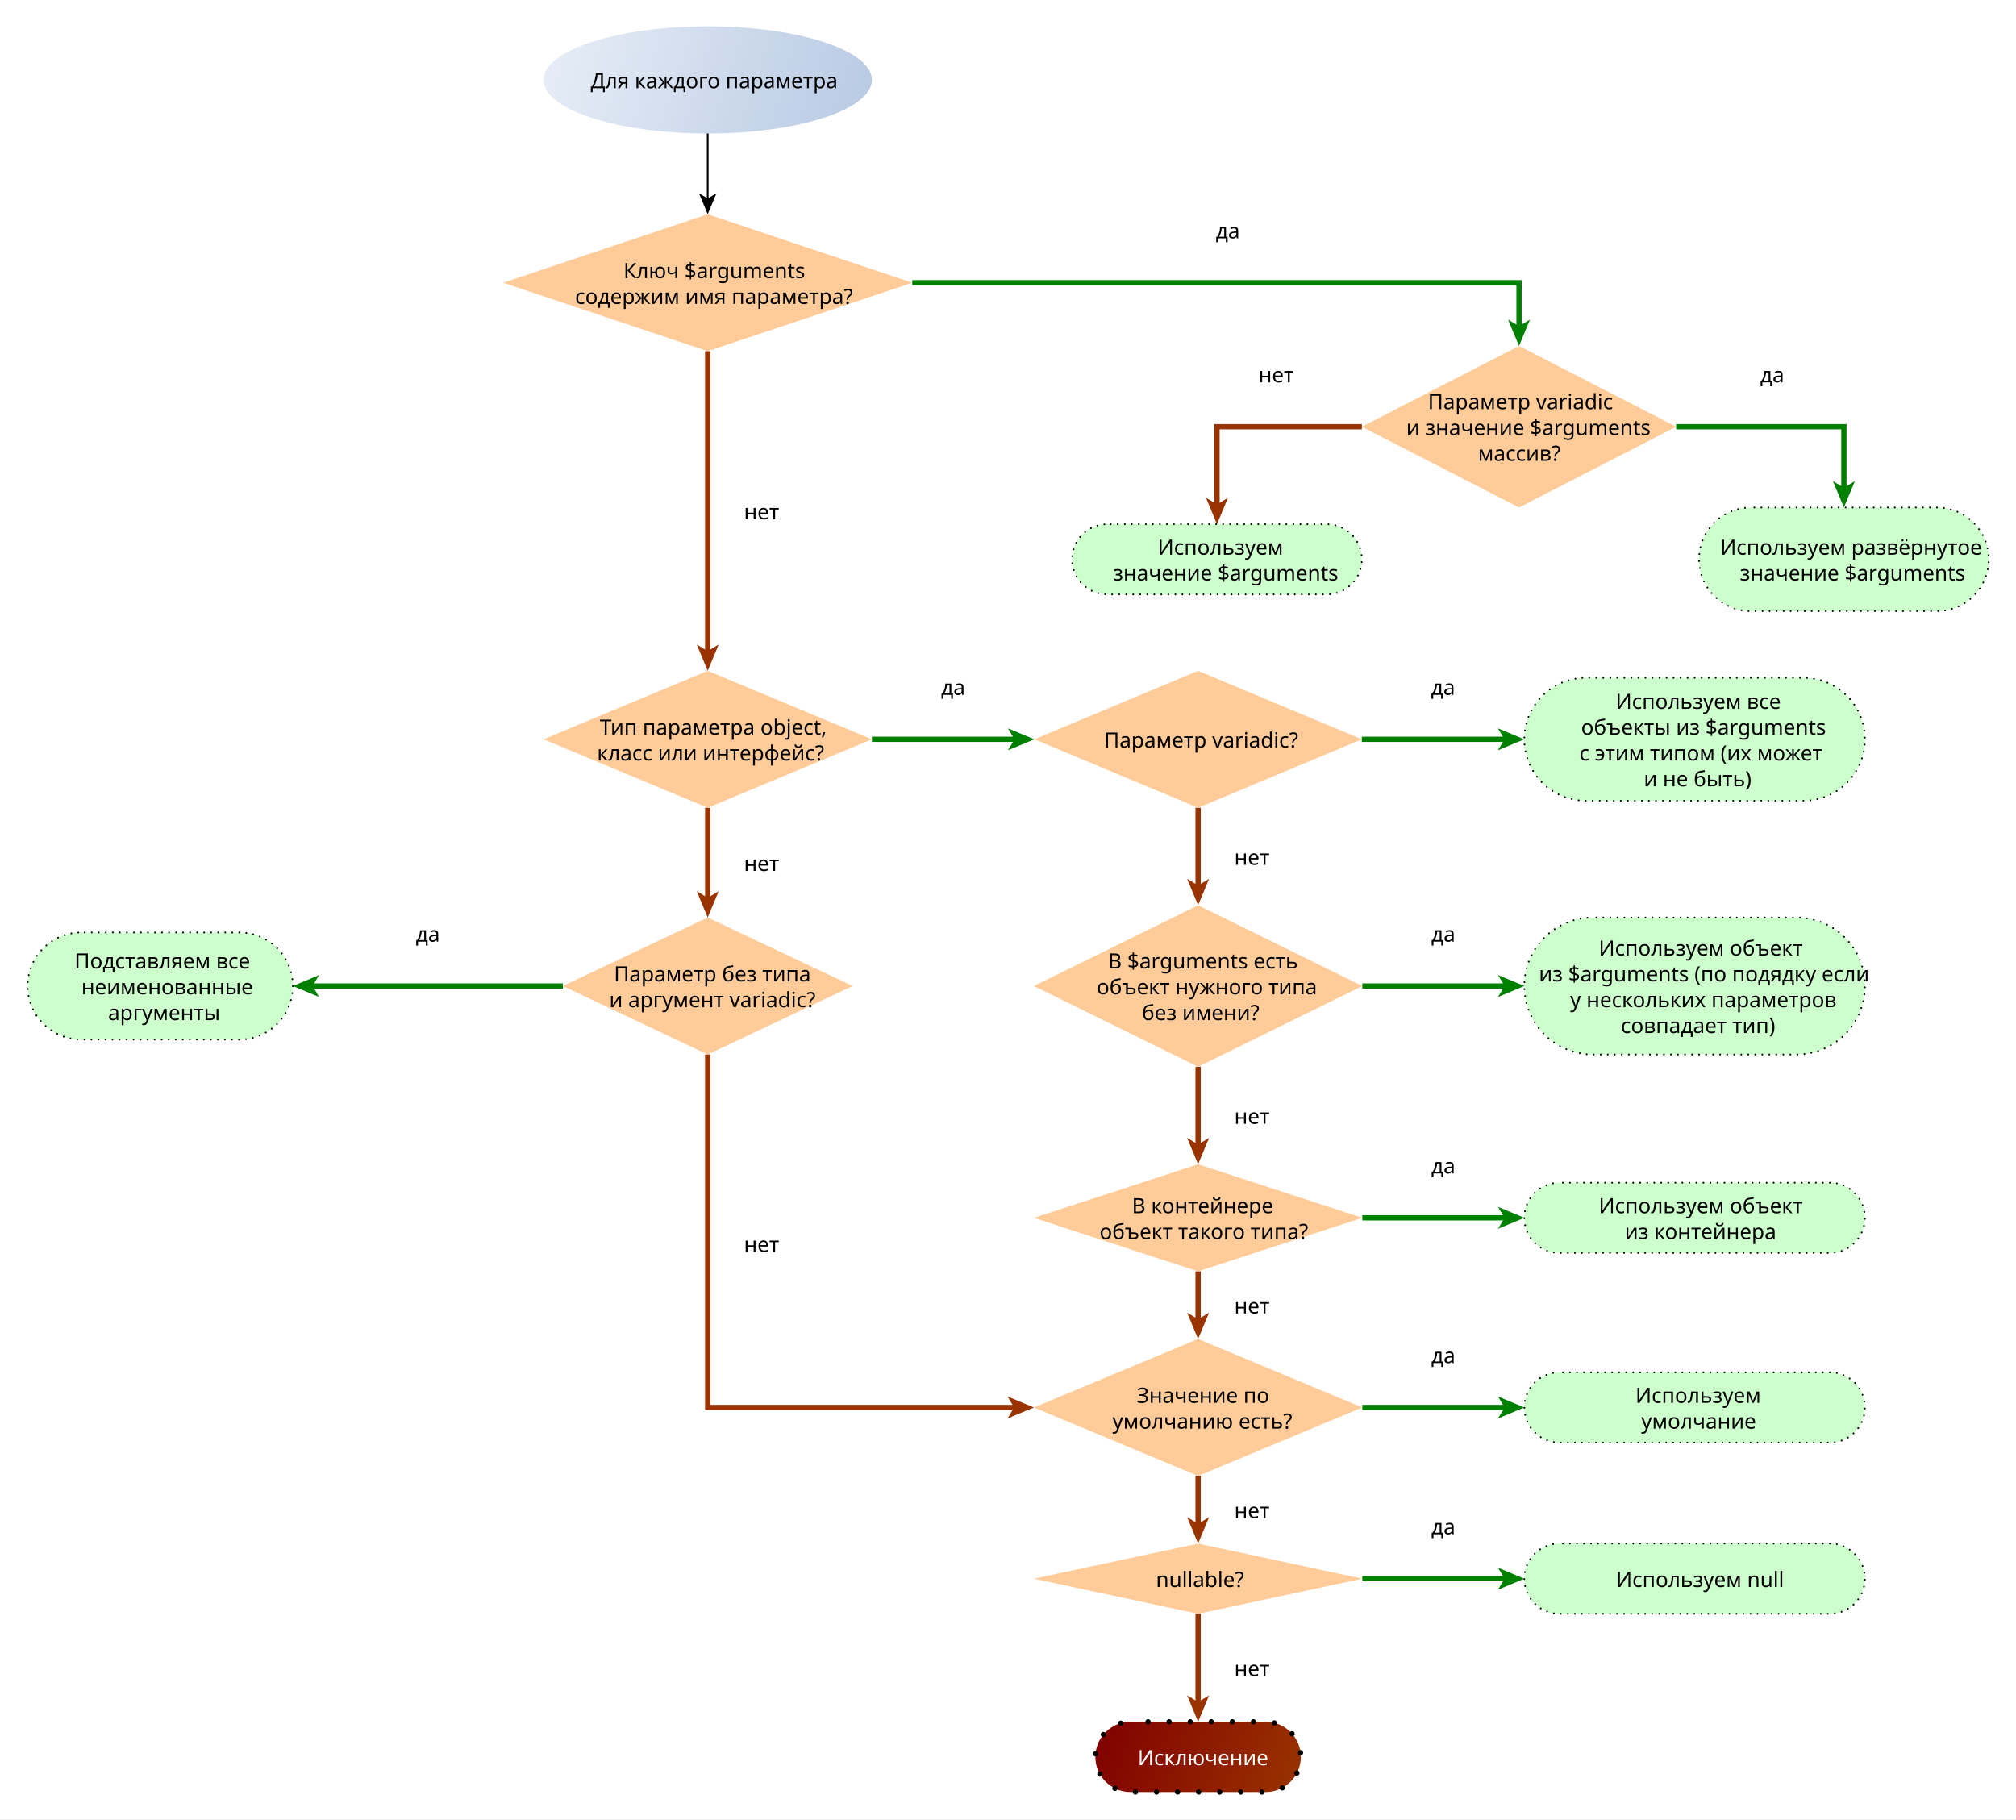
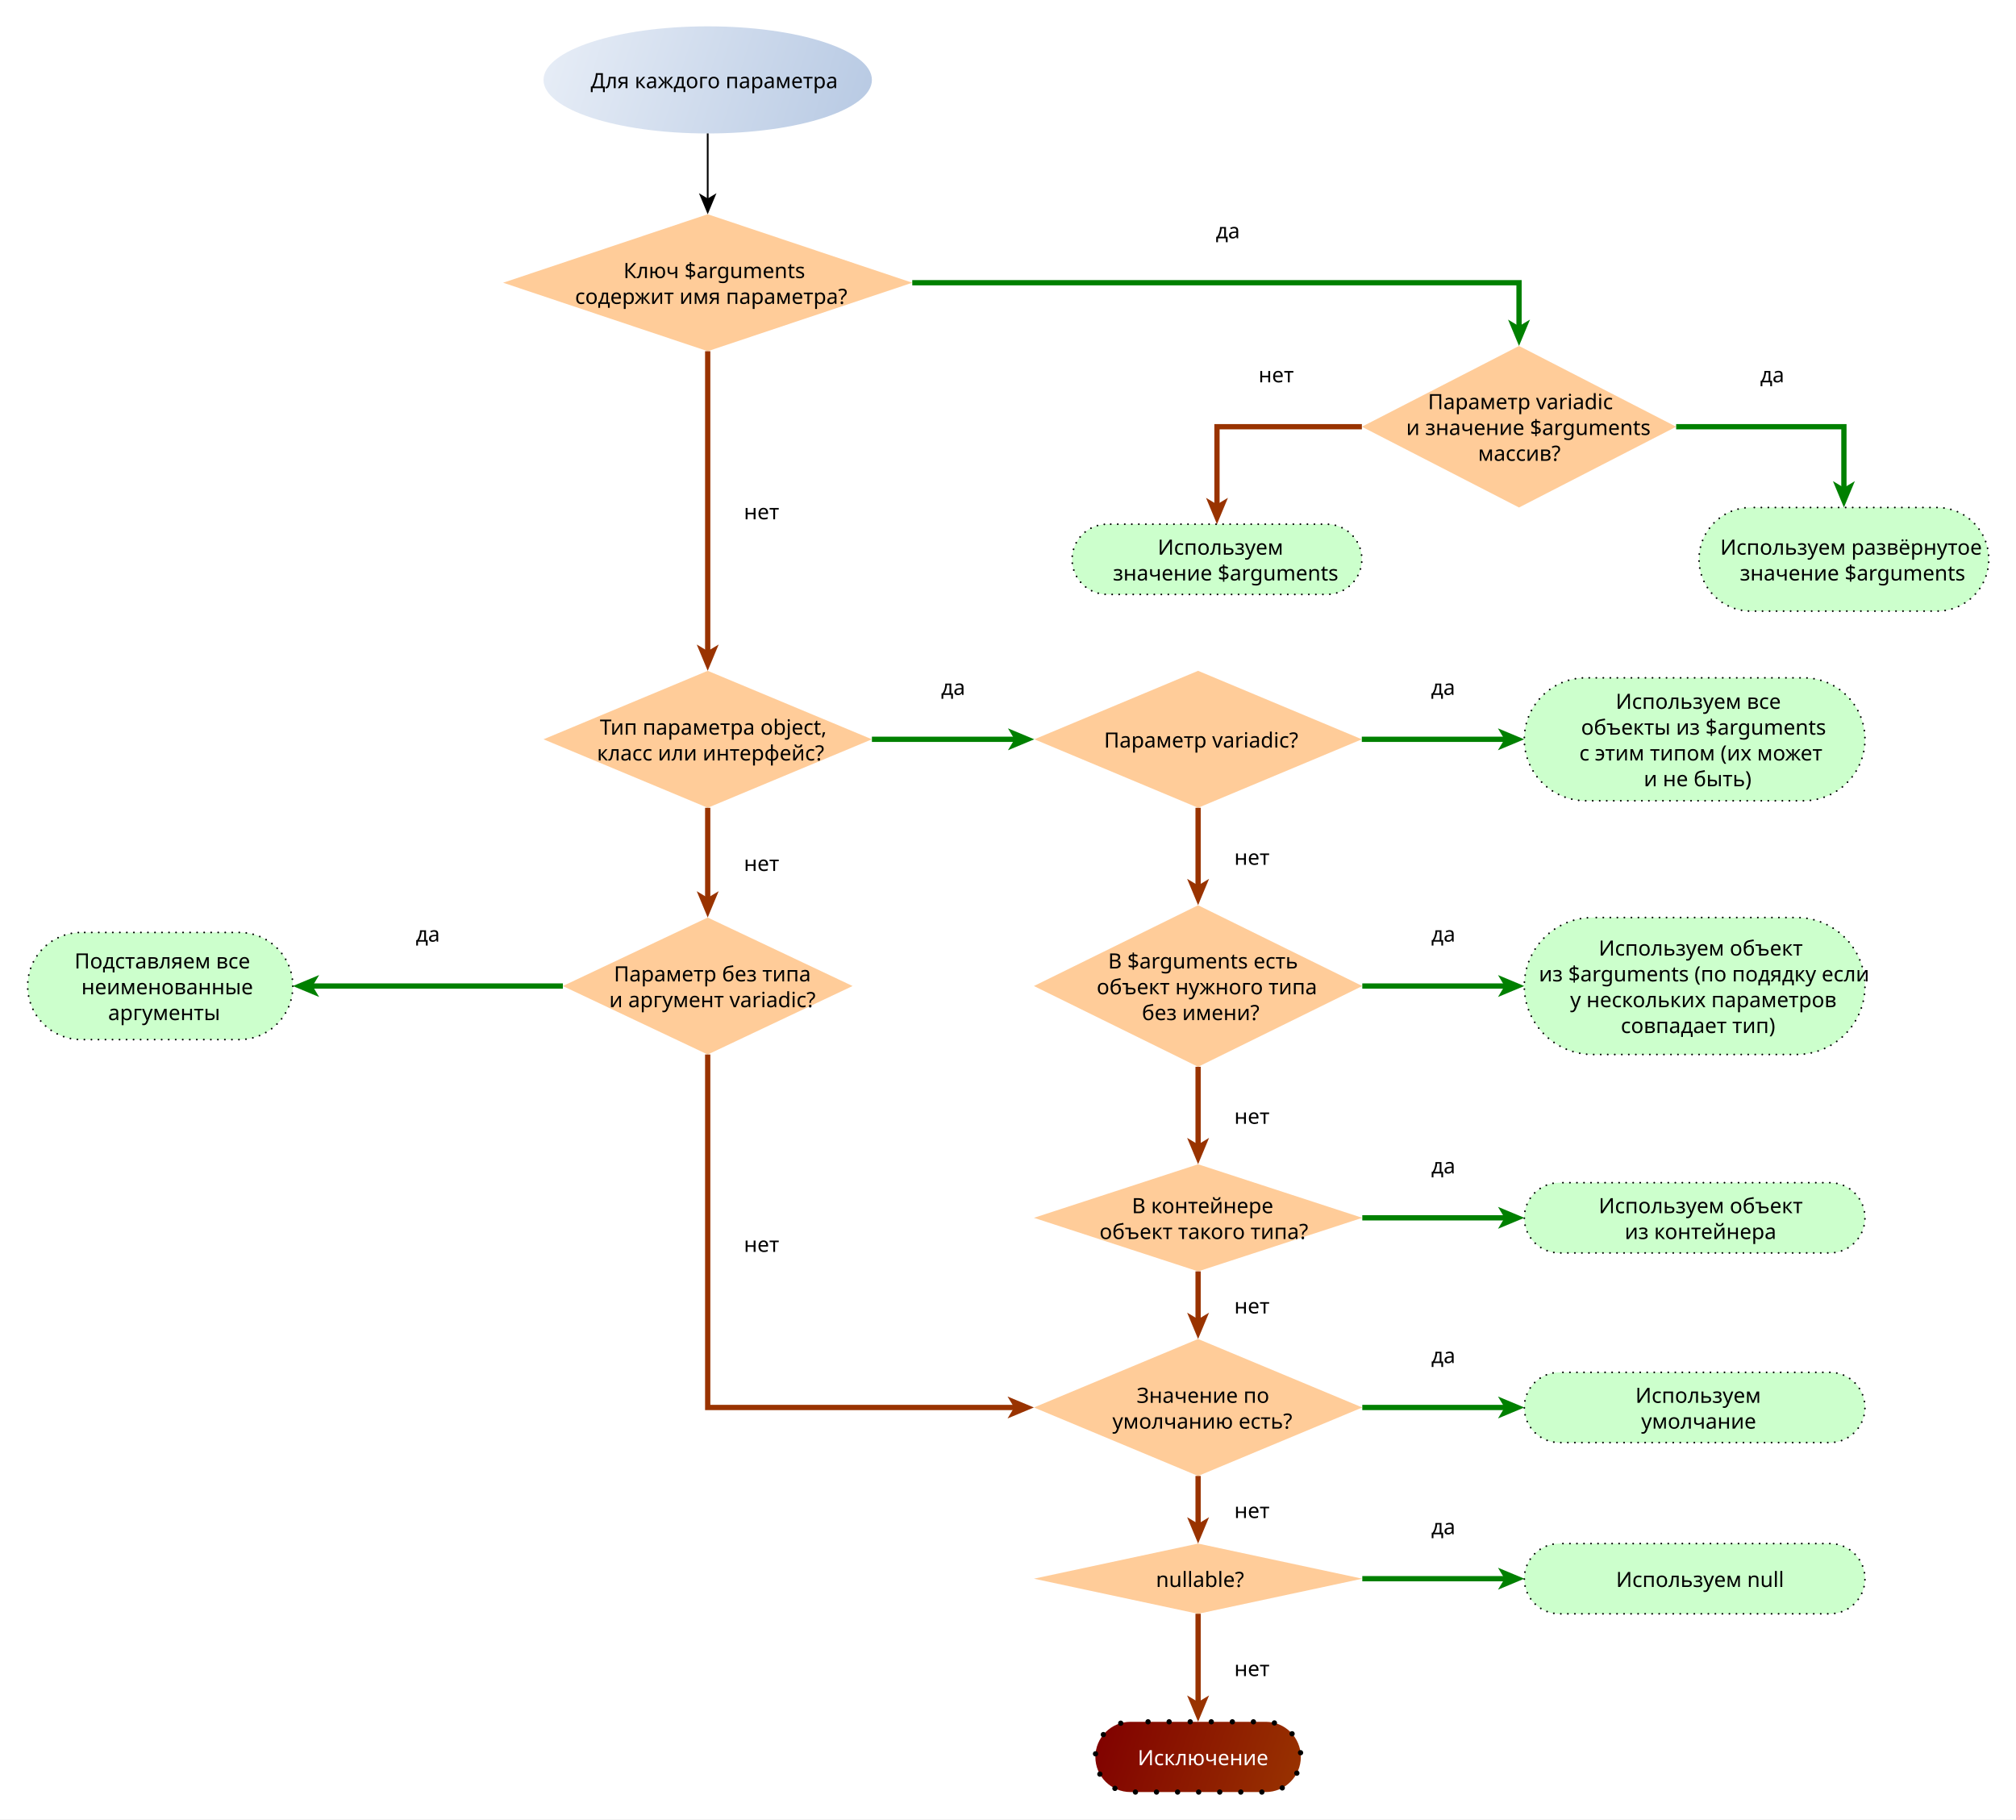
<svg xmlns="http://www.w3.org/2000/svg" fill-opacity="1" color-rendering="auto" color-interpolation="auto" text-rendering="auto" stroke="black" stroke-linecap="square" width="1148" stroke-miterlimit="10" shape-rendering="auto" stroke-opacity="1" fill="black" stroke-dasharray="none" font-weight="normal" stroke-width="1" height="1036" font-family="'Dialog'" font-style="normal" stroke-linejoin="miter" font-size="12px" stroke-dashoffset="0" image-rendering="auto">
  <defs id="genericDefs" />
  <g>
    <defs id="defs1">
      <linearGradient x1="601.5" gradientUnits="userSpaceOnUse" x2="788.5" y1="-4" y2="57" id="linearGradient1" spreadMethod="reflect">
        <stop stop-opacity="1" stop-color="rgb(232,238,247)" offset="0%" />
        <stop stop-opacity="1" stop-color="rgb(183,201,227)" offset="100%" />
      </linearGradient>
      <linearGradient x1="578.5" gradientUnits="userSpaceOnUse" x2="811.5" y1="103" y2="181" id="linearGradient2" spreadMethod="reflect">
        <stop stop-opacity="1" stop-color="rgb(255,204,153)" offset="0%" />
        <stop stop-opacity="1" stop-color="rgb(255,204,153)" offset="100%" />
      </linearGradient>
      <linearGradient x1="601.5" gradientUnits="userSpaceOnUse" x2="788.5" y1="363" y2="441" id="linearGradient3" spreadMethod="reflect">
        <stop stop-opacity="1" stop-color="rgb(255,204,153)" offset="0%" />
        <stop stop-opacity="1" stop-color="rgb(255,204,153)" offset="100%" />
      </linearGradient>
      <linearGradient x1="1067.5" gradientUnits="userSpaceOnUse" x2="1246.5" y1="178" y2="270" id="linearGradient4" spreadMethod="reflect">
        <stop stop-opacity="1" stop-color="rgb(255,204,153)" offset="0%" />
        <stop stop-opacity="1" stop-color="rgb(255,204,153)" offset="100%" />
      </linearGradient>
      <linearGradient x1="1259.5" gradientUnits="userSpaceOnUse" x2="1424.5" y1="270" y2="329" id="linearGradient5" spreadMethod="reflect">
        <stop stop-opacity="1" stop-color="rgb(204,255,204)" offset="0%" />
        <stop stop-opacity="1" stop-color="rgb(204,255,204)" offset="100%" />
      </linearGradient>
      <linearGradient x1="902.5" gradientUnits="userSpaceOnUse" x2="1067.5" y1="279.5" y2="319.5" id="linearGradient6" spreadMethod="reflect">
        <stop stop-opacity="1" stop-color="rgb(204,255,204)" offset="0%" />
        <stop stop-opacity="1" stop-color="rgb(204,255,204)" offset="100%" />
      </linearGradient>
      <linearGradient x1="880.75" gradientUnits="userSpaceOnUse" x2="1067.75" y1="496.5" y2="588.5" id="linearGradient7" spreadMethod="reflect">
        <stop stop-opacity="1" stop-color="rgb(255,204,153)" offset="0%" />
        <stop stop-opacity="1" stop-color="rgb(255,204,153)" offset="100%" />
      </linearGradient>
      <linearGradient x1="1160" gradientUnits="userSpaceOnUse" x2="1354" y1="503.5" y2="581.5" id="linearGradient8" spreadMethod="reflect">
        <stop stop-opacity="1" stop-color="rgb(204,255,204)" offset="0%" />
        <stop stop-opacity="1" stop-color="rgb(204,255,204)" offset="100%" />
      </linearGradient>
      <linearGradient x1="881" gradientUnits="userSpaceOnUse" x2="1067.5" y1="363" y2="441" id="linearGradient9" spreadMethod="reflect">
        <stop stop-opacity="1" stop-color="rgb(255,204,153)" offset="0%" />
        <stop stop-opacity="1" stop-color="rgb(255,204,153)" offset="100%" />
      </linearGradient>
      <linearGradient x1="1160" gradientUnits="userSpaceOnUse" x2="1354" y1="367" y2="437" id="linearGradient10" spreadMethod="reflect">
        <stop stop-opacity="1" stop-color="rgb(204,255,204)" offset="0%" />
        <stop stop-opacity="1" stop-color="rgb(204,255,204)" offset="100%" />
      </linearGradient>
      <linearGradient x1="880.75" gradientUnits="userSpaceOnUse" x2="1067.75" y1="644" y2="705" id="linearGradient11" spreadMethod="reflect">
        <stop stop-opacity="1" stop-color="rgb(255,204,153)" offset="0%" />
        <stop stop-opacity="1" stop-color="rgb(255,204,153)" offset="100%" />
      </linearGradient>
      <linearGradient x1="880.75" gradientUnits="userSpaceOnUse" x2="1067.75" y1="743.5" y2="821.5" id="linearGradient12" spreadMethod="reflect">
        <stop stop-opacity="1" stop-color="rgb(255,204,153)" offset="0%" />
        <stop stop-opacity="1" stop-color="rgb(255,204,153)" offset="100%" />
      </linearGradient>
      <linearGradient x1="880.75" gradientUnits="userSpaceOnUse" x2="1067.75" y1="860" y2="900" id="linearGradient13" spreadMethod="reflect">
        <stop stop-opacity="1" stop-color="rgb(255,204,153)" offset="0%" />
        <stop stop-opacity="1" stop-color="rgb(255,204,153)" offset="100%" />
      </linearGradient>
      <linearGradient x1="1160" gradientUnits="userSpaceOnUse" x2="1354" y1="654.5" y2="694.5" id="linearGradient14" spreadMethod="reflect">
        <stop stop-opacity="1" stop-color="rgb(204,255,204)" offset="0%" />
        <stop stop-opacity="1" stop-color="rgb(204,255,204)" offset="100%" />
      </linearGradient>
      <linearGradient x1="1160" gradientUnits="userSpaceOnUse" x2="1354" y1="762.5" y2="802.5" id="linearGradient15" spreadMethod="reflect">
        <stop stop-opacity="1" stop-color="rgb(204,255,204)" offset="0%" />
        <stop stop-opacity="1" stop-color="rgb(204,255,204)" offset="100%" />
      </linearGradient>
      <linearGradient x1="915.75" gradientUnits="userSpaceOnUse" x2="1032.75" y1="961.5" y2="1001.5" id="linearGradient16" spreadMethod="reflect">
        <stop stop-opacity="1" stop-color="maroon" offset="0%" />
        <stop stop-opacity="1" stop-color="rgb(153,51,0)" offset="100%" />
      </linearGradient>
      <linearGradient x1="1160" gradientUnits="userSpaceOnUse" x2="1354" y1="860" y2="900" id="linearGradient17" spreadMethod="reflect">
        <stop stop-opacity="1" stop-color="rgb(204,255,204)" offset="0%" />
        <stop stop-opacity="1" stop-color="rgb(204,255,204)" offset="100%" />
      </linearGradient>
      <linearGradient x1="612.5" gradientUnits="userSpaceOnUse" x2="777.5" y1="503.5" y2="581.5" id="linearGradient18" spreadMethod="reflect">
        <stop stop-opacity="1" stop-color="rgb(255,204,153)" offset="0%" />
        <stop stop-opacity="1" stop-color="rgb(255,204,153)" offset="100%" />
      </linearGradient>
      <linearGradient x1="307.75" gradientUnits="userSpaceOnUse" x2="458.75" y1="512" y2="573" id="linearGradient19" spreadMethod="reflect">
        <stop stop-opacity="1" stop-color="rgb(204,255,204)" offset="0%" />
        <stop stop-opacity="1" stop-color="rgb(204,255,204)" offset="100%" />
      </linearGradient>
      <clipPath clipPathUnits="userSpaceOnUse" id="clipPath1">
        <path d="M0 0 L1148 0 L1148 1036 L0 1036 L0 0 Z" />
      </clipPath>
      <clipPath clipPathUnits="userSpaceOnUse" id="clipPath2">
        <path d="M292 -19 L1440 -19 L1440 1017 L292 1017 L292 -19 Z" />
      </clipPath>
    </defs>
    <g fill="white" text-rendering="geometricPrecision" shape-rendering="geometricPrecision" transform="translate(-292,19)" stroke="white">
      <rect x="292" width="1148" height="1036" y="-19" clip-path="url(#clipPath2)" stroke="none" />
    </g>
    <g fill="url(#linearGradient1)" text-rendering="geometricPrecision" shape-rendering="geometricPrecision" transform="matrix(1,0,0,1,-292,19)" stroke="url(#linearGradient1)">
      <ellipse rx="93.5" ry="30.5" clip-path="url(#clipPath2)" cx="695" cy="26.5" stroke="none" />
    </g>
    <g text-rendering="geometricPrecision" stroke-miterlimit="1.45" shape-rendering="geometricPrecision" font-family="sans-serif" transform="matrix(1,0,0,1,-292,19)" stroke-linecap="butt">
      <text x="628.37" xml:space="preserve" y="31.214" clip-path="url(#clipPath2)" stroke="none">Для каждого параметра</text>
    </g>
    <g fill="url(#linearGradient2)" text-rendering="geometricPrecision" shape-rendering="geometricPrecision" transform="matrix(1,0,0,1,-292,19)" stroke="url(#linearGradient2)">
      <path d="M695 103 L811.5 142 L695 181 L578.5 142 Z" stroke="none" clip-path="url(#clipPath2)" />
    </g>
    <g text-rendering="geometricPrecision" stroke-miterlimit="1.45" shape-rendering="geometricPrecision" font-family="sans-serif" transform="matrix(1,0,0,1,-292,19)" stroke-linecap="butt">
      <text x="647.026" xml:space="preserve" y="139.363" clip-path="url(#clipPath2)" stroke="none">Ключ $arguments</text>
-       <text x="619.458" xml:space="preserve" y="154.065" clip-path="url(#clipPath2)" stroke="none">содержим имя параметра?</text>
+       <text x="619.458" xml:space="preserve" y="154.065" clip-path="url(#clipPath2)" stroke="none">содержит имя параметра?</text>
    </g>
    <g fill="url(#linearGradient3)" text-rendering="geometricPrecision" shape-rendering="geometricPrecision" transform="matrix(1,0,0,1,-292,19)" stroke="url(#linearGradient3)">
      <path d="M695 363 L788.5 402 L695 441 L601.5 402 Z" stroke="none" clip-path="url(#clipPath2)" />
    </g>
    <g text-rendering="geometricPrecision" stroke-miterlimit="1.45" shape-rendering="geometricPrecision" font-family="sans-serif" transform="matrix(1,0,0,1,-292,19)" stroke-linecap="butt">
      <text x="633.579" xml:space="preserve" y="399.363" clip-path="url(#clipPath2)" stroke="none">Тип параметра object,</text>
      <text x="631.95" xml:space="preserve" y="414.065" clip-path="url(#clipPath2)" stroke="none">класс или интерфейс?</text>
    </g>
    <g fill="url(#linearGradient4)" text-rendering="geometricPrecision" shape-rendering="geometricPrecision" transform="matrix(1,0,0,1,-292,19)" stroke="url(#linearGradient4)">
      <path d="M1157 178 L1246.5 224 L1157 270 L1067.5 224 Z" stroke="none" clip-path="url(#clipPath2)" />
    </g>
    <g text-rendering="geometricPrecision" stroke-miterlimit="1.45" shape-rendering="geometricPrecision" font-family="sans-serif" transform="matrix(1,0,0,1,-292,19)" stroke-linecap="butt">
      <text x="1105.121" xml:space="preserve" y="214.013" clip-path="url(#clipPath2)" stroke="none">Параметр variadic </text>
      <text x="1092.764" xml:space="preserve" y="228.714" clip-path="url(#clipPath2)" stroke="none">и значение $arguments</text>
      <text x="1133.662" xml:space="preserve" y="243.415" clip-path="url(#clipPath2)" stroke="none">массив?</text>
    </g>
    <g fill="url(#linearGradient5)" text-rendering="geometricPrecision" shape-rendering="geometricPrecision" transform="matrix(1,0,0,1,-292,19)" stroke="url(#linearGradient5)">
      <rect x="1259.5" y="270" clip-path="url(#clipPath2)" width="165" rx="29.5" ry="29.5" height="59" stroke="none" />
    </g>
    <g stroke-linecap="round" transform="matrix(1,0,0,1,-292,19)" stroke-dashoffset="2" text-rendering="geometricPrecision" shape-rendering="geometricPrecision" stroke-dasharray="0,4" stroke-miterlimit="1.45">
      <rect x="1259.5" y="270" clip-path="url(#clipPath2)" fill="none" width="165" rx="29.5" ry="29.5" height="59" />
    </g>
    <g text-rendering="geometricPrecision" stroke-miterlimit="1.45" shape-rendering="geometricPrecision" font-family="sans-serif" transform="matrix(1,0,0,1,-292,19)" stroke-linecap="butt">
      <text x="1271.573" xml:space="preserve" y="296.863" clip-path="url(#clipPath2)" stroke="none">Используем развёрнутое</text>
      <text x="1282.782" xml:space="preserve" y="311.565" clip-path="url(#clipPath2)" stroke="none">значение $arguments</text>
    </g>
    <g fill="url(#linearGradient6)" text-rendering="geometricPrecision" shape-rendering="geometricPrecision" transform="matrix(1,0,0,1,-292,19)" stroke="url(#linearGradient6)">
      <rect x="902.5" y="279.5" clip-path="url(#clipPath2)" width="165" rx="20" ry="20" height="40" stroke="none" />
    </g>
    <g stroke-linecap="round" transform="matrix(1,0,0,1,-292,19)" stroke-dashoffset="2" text-rendering="geometricPrecision" shape-rendering="geometricPrecision" stroke-dasharray="0,4" stroke-miterlimit="1.45">
      <rect x="902.5" y="279.5" clip-path="url(#clipPath2)" fill="none" width="165" rx="20" ry="20" height="40" />
    </g>
    <g text-rendering="geometricPrecision" stroke-miterlimit="1.45" shape-rendering="geometricPrecision" font-family="sans-serif" transform="matrix(1,0,0,1,-292,19)" stroke-linecap="butt">
      <text x="951.262" xml:space="preserve" y="296.863" clip-path="url(#clipPath2)" stroke="none">Используем</text>
      <text x="925.782" xml:space="preserve" y="311.565" clip-path="url(#clipPath2)" stroke="none">значение $arguments</text>
    </g>
    <g fill="url(#linearGradient7)" text-rendering="geometricPrecision" shape-rendering="geometricPrecision" transform="matrix(1,0,0,1,-292,19)" stroke="url(#linearGradient7)">
      <path d="M974.25 496.5 L1067.75 542.5 L974.25 588.5 L880.75 542.5 Z" stroke="none" clip-path="url(#clipPath2)" />
    </g>
    <g text-rendering="geometricPrecision" stroke-miterlimit="1.45" shape-rendering="geometricPrecision" font-family="sans-serif" transform="matrix(1,0,0,1,-292,19)" stroke-linecap="butt">
      <text x="923.019" xml:space="preserve" y="532.513" clip-path="url(#clipPath2)" stroke="none">В $arguments есть</text>
      <text x="916.494" xml:space="preserve" y="547.214" clip-path="url(#clipPath2)" stroke="none">объект нужного типа</text>
      <text x="942.243" xml:space="preserve" y="561.915" clip-path="url(#clipPath2)" stroke="none">без имени?</text>
    </g>
    <g fill="url(#linearGradient8)" text-rendering="geometricPrecision" shape-rendering="geometricPrecision" transform="matrix(1,0,0,1,-292,19)" stroke="url(#linearGradient8)">
      <rect x="1160" y="503.5" clip-path="url(#clipPath2)" width="194" rx="39" ry="39" height="78" stroke="none" />
    </g>
    <g stroke-linecap="round" transform="matrix(1,0,0,1,-292,19)" stroke-dashoffset="2" text-rendering="geometricPrecision" shape-rendering="geometricPrecision" stroke-dasharray="0,4" stroke-miterlimit="1.45">
      <rect x="1160" y="503.5" clip-path="url(#clipPath2)" fill="none" width="194" rx="39" ry="39" height="78" />
    </g>
    <g text-rendering="geometricPrecision" stroke-miterlimit="1.45" shape-rendering="geometricPrecision" font-family="sans-serif" transform="matrix(1,0,0,1,-292,19)" stroke-linecap="butt">
      <text x="1202.361" xml:space="preserve" y="525.162" clip-path="url(#clipPath2)" stroke="none">Используем объект</text>
      <text x="1168.31" xml:space="preserve" y="539.863" clip-path="url(#clipPath2)" stroke="none">из $arguments (по подядку если</text>
      <text x="1186.119" xml:space="preserve" y="554.564" clip-path="url(#clipPath2)" stroke="none">у нескольких параметров</text>
      <text x="1214.953" xml:space="preserve" y="569.266" clip-path="url(#clipPath2)" stroke="none">совпадает тип)</text>
    </g>
    <g fill="url(#linearGradient9)" text-rendering="geometricPrecision" shape-rendering="geometricPrecision" transform="matrix(1,0,0,1,-292,19)" stroke="url(#linearGradient9)">
      <path d="M974.25 363 L1067.5 402 L974.25 441 L881 402 Z" stroke="none" clip-path="url(#clipPath2)" />
    </g>
    <g text-rendering="geometricPrecision" stroke-miterlimit="1.45" shape-rendering="geometricPrecision" font-family="sans-serif" transform="matrix(1,0,0,1,-292,19)" stroke-linecap="butt">
      <text x="920.701" xml:space="preserve" y="406.714" clip-path="url(#clipPath2)" stroke="none">Параметр variadic?</text>
    </g>
    <g fill="url(#linearGradient10)" text-rendering="geometricPrecision" shape-rendering="geometricPrecision" transform="matrix(1,0,0,1,-292,19)" stroke="url(#linearGradient10)">
      <rect x="1160" y="367" clip-path="url(#clipPath2)" width="194" rx="35" ry="35" height="70" stroke="none" />
    </g>
    <g stroke-linecap="round" transform="matrix(1,0,0,1,-292,19)" stroke-dashoffset="2" text-rendering="geometricPrecision" shape-rendering="geometricPrecision" stroke-dasharray="0,4" stroke-miterlimit="1.45">
      <rect x="1160" y="367" clip-path="url(#clipPath2)" fill="none" width="194" rx="35" ry="35" height="70" />
    </g>
    <g text-rendering="geometricPrecision" stroke-miterlimit="1.45" shape-rendering="geometricPrecision" font-family="sans-serif" transform="matrix(1,0,0,1,-292,19)" stroke-linecap="butt">
      <text x="1212.07" xml:space="preserve" y="384.662" clip-path="url(#clipPath2)" stroke="none">Используем все</text>
      <text x="1192.333" xml:space="preserve" y="399.363" clip-path="url(#clipPath2)" stroke="none">объекты из $arguments</text>
      <text x="1191.325" xml:space="preserve" y="414.065" clip-path="url(#clipPath2)" stroke="none">с этим типом (их может</text>
      <text x="1228.043" xml:space="preserve" y="428.766" clip-path="url(#clipPath2)" stroke="none">и не быть)</text>
    </g>
    <g fill="url(#linearGradient11)" text-rendering="geometricPrecision" shape-rendering="geometricPrecision" transform="matrix(1,0,0,1,-292,19)" stroke="url(#linearGradient11)">
      <path d="M974.25 644 L1067.75 674.5 L974.25 705 L880.75 674.5 Z" stroke="none" clip-path="url(#clipPath2)" />
    </g>
    <g text-rendering="geometricPrecision" stroke-miterlimit="1.45" shape-rendering="geometricPrecision" font-family="sans-serif" transform="matrix(1,0,0,1,-292,19)" stroke-linecap="butt">
      <text x="936.545" xml:space="preserve" y="671.863" clip-path="url(#clipPath2)" stroke="none">В контейнере</text>
      <text x="918.088" xml:space="preserve" y="686.564" clip-path="url(#clipPath2)" stroke="none">объект такого типа?</text>
    </g>
    <g fill="url(#linearGradient12)" text-rendering="geometricPrecision" shape-rendering="geometricPrecision" transform="matrix(1,0,0,1,-292,19)" stroke="url(#linearGradient12)">
      <path d="M974.25 743.5 L1067.75 782.5 L974.25 821.5 L880.75 782.5 Z" stroke="none" clip-path="url(#clipPath2)" />
    </g>
    <g text-rendering="geometricPrecision" stroke-miterlimit="1.45" shape-rendering="geometricPrecision" font-family="sans-serif" transform="matrix(1,0,0,1,-292,19)" stroke-linecap="butt">
      <text x="939.258" xml:space="preserve" y="779.863" clip-path="url(#clipPath2)" stroke="none">Значение по</text>
      <text x="925.444" xml:space="preserve" y="794.564" clip-path="url(#clipPath2)" stroke="none">умолчанию есть?</text>
    </g>
    <g fill="url(#linearGradient13)" text-rendering="geometricPrecision" shape-rendering="geometricPrecision" transform="matrix(1,0,0,1,-292,19)" stroke="url(#linearGradient13)">
      <path d="M974.25 860 L1067.75 880 L974.25 900 L880.75 880 Z" stroke="none" clip-path="url(#clipPath2)" />
    </g>
    <g text-rendering="geometricPrecision" stroke-miterlimit="1.45" shape-rendering="geometricPrecision" font-family="sans-serif" transform="matrix(1,0,0,1,-292,19)" stroke-linecap="butt">
      <text x="950.23" xml:space="preserve" y="884.714" clip-path="url(#clipPath2)" stroke="none">nullable?</text>
    </g>
    <g fill="url(#linearGradient14)" text-rendering="geometricPrecision" shape-rendering="geometricPrecision" transform="matrix(1,0,0,1,-292,19)" stroke="url(#linearGradient14)">
      <rect x="1160" y="654.5" clip-path="url(#clipPath2)" width="194" rx="20" ry="20" height="40" stroke="none" />
    </g>
    <g stroke-linecap="round" transform="matrix(1,0,0,1,-292,19)" stroke-dashoffset="2" text-rendering="geometricPrecision" shape-rendering="geometricPrecision" stroke-dasharray="0,4" stroke-miterlimit="1.45">
      <rect x="1160" y="654.5" clip-path="url(#clipPath2)" fill="none" width="194" rx="20" ry="20" height="40" />
    </g>
    <g text-rendering="geometricPrecision" stroke-miterlimit="1.45" shape-rendering="geometricPrecision" font-family="sans-serif" transform="matrix(1,0,0,1,-292,19)" stroke-linecap="butt">
      <text x="1202.361" xml:space="preserve" y="671.863" clip-path="url(#clipPath2)" stroke="none">Используем объект</text>
      <text x="1217.194" xml:space="preserve" y="686.564" clip-path="url(#clipPath2)" stroke="none">из контейнера</text>
    </g>
    <g fill="url(#linearGradient15)" text-rendering="geometricPrecision" shape-rendering="geometricPrecision" transform="matrix(1,0,0,1,-292,19)" stroke="url(#linearGradient15)">
      <rect x="1160" y="762.5" clip-path="url(#clipPath2)" width="194" rx="20" ry="20" height="40" stroke="none" />
    </g>
    <g stroke-linecap="round" transform="matrix(1,0,0,1,-292,19)" stroke-dashoffset="2" text-rendering="geometricPrecision" shape-rendering="geometricPrecision" stroke-dasharray="0,4" stroke-miterlimit="1.45">
      <rect x="1160" y="762.5" clip-path="url(#clipPath2)" fill="none" width="194" rx="20" ry="20" height="40" />
    </g>
    <g text-rendering="geometricPrecision" stroke-miterlimit="1.45" shape-rendering="geometricPrecision" font-family="sans-serif" transform="matrix(1,0,0,1,-292,19)" stroke-linecap="butt">
      <text x="1223.262" xml:space="preserve" y="779.863" clip-path="url(#clipPath2)" stroke="none">Используем</text>
      <text x="1226.572" xml:space="preserve" y="794.564" clip-path="url(#clipPath2)" stroke="none">умолчание</text>
    </g>
    <g fill="url(#linearGradient16)" text-rendering="geometricPrecision" shape-rendering="geometricPrecision" transform="matrix(1,0,0,1,-292,19)" stroke="url(#linearGradient16)">
      <rect x="915.75" y="961.5" clip-path="url(#clipPath2)" width="117" rx="20" ry="20" height="40" stroke="none" />
    </g>
    <g stroke-linecap="round" transform="matrix(1,0,0,1,-292,19)" stroke-dashoffset="2" text-rendering="geometricPrecision" shape-rendering="geometricPrecision" stroke-dasharray="0,12" stroke-width="3" stroke-miterlimit="1.45">
      <rect x="915.75" y="961.5" clip-path="url(#clipPath2)" fill="none" width="117" rx="20" ry="20" height="40" />
    </g>
    <g stroke-linecap="butt" transform="matrix(1,0,0,1,-292,19)" fill="white" text-rendering="geometricPrecision" font-family="sans-serif" shape-rendering="geometricPrecision" stroke="white" stroke-miterlimit="1.45">
      <text x="939.847" xml:space="preserve" y="986.214" clip-path="url(#clipPath2)" stroke="none">Исключение</text>
    </g>
    <g fill="url(#linearGradient17)" text-rendering="geometricPrecision" shape-rendering="geometricPrecision" transform="matrix(1,0,0,1,-292,19)" stroke="url(#linearGradient17)">
      <rect x="1160" y="860" clip-path="url(#clipPath2)" width="194" rx="20" ry="20" height="40" stroke="none" />
    </g>
    <g stroke-linecap="round" transform="matrix(1,0,0,1,-292,19)" stroke-dashoffset="2" text-rendering="geometricPrecision" shape-rendering="geometricPrecision" stroke-dasharray="0,4" stroke-miterlimit="1.45">
      <rect x="1160" y="860" clip-path="url(#clipPath2)" fill="none" width="194" rx="20" ry="20" height="40" />
    </g>
    <g text-rendering="geometricPrecision" stroke-miterlimit="1.45" shape-rendering="geometricPrecision" font-family="sans-serif" transform="matrix(1,0,0,1,-292,19)" stroke-linecap="butt">
      <text x="1212.255" xml:space="preserve" y="884.714" clip-path="url(#clipPath2)" stroke="none">Используем null</text>
    </g>
    <g fill="url(#linearGradient18)" text-rendering="geometricPrecision" shape-rendering="geometricPrecision" transform="matrix(1,0,0,1,-292,19)" stroke="url(#linearGradient18)">
      <path d="M695 503.5 L777.5 542.5 L695 581.5 L612.5 542.5 Z" stroke="none" clip-path="url(#clipPath2)" />
    </g>
    <g text-rendering="geometricPrecision" stroke-miterlimit="1.45" shape-rendering="geometricPrecision" font-family="sans-serif" transform="matrix(1,0,0,1,-292,19)" stroke-linecap="butt">
      <text x="641.586" xml:space="preserve" y="539.863" clip-path="url(#clipPath2)" stroke="none">Параметр без типа</text>
      <text x="638.917" xml:space="preserve" y="554.564" clip-path="url(#clipPath2)" stroke="none">и аргумент variadic?</text>
    </g>
    <g fill="url(#linearGradient19)" text-rendering="geometricPrecision" shape-rendering="geometricPrecision" transform="matrix(1,0,0,1,-292,19)" stroke="url(#linearGradient19)">
      <rect x="307.75" y="512" clip-path="url(#clipPath2)" width="151" rx="30.5" ry="30.5" height="61" stroke="none" />
    </g>
    <g stroke-linecap="round" transform="matrix(1,0,0,1,-292,19)" stroke-dashoffset="2" text-rendering="geometricPrecision" shape-rendering="geometricPrecision" stroke-dasharray="0,4" stroke-miterlimit="1.45">
      <rect x="307.75" y="512" clip-path="url(#clipPath2)" fill="none" width="151" rx="30.5" ry="30.5" height="61" />
    </g>
    <g text-rendering="geometricPrecision" stroke-miterlimit="1.45" shape-rendering="geometricPrecision" font-family="sans-serif" transform="matrix(1,0,0,1,-292,19)" stroke-linecap="butt">
      <text x="334.424" xml:space="preserve" y="532.513" clip-path="url(#clipPath2)" stroke="none">Подставляем все</text>
      <text x="338.335" xml:space="preserve" y="547.214" clip-path="url(#clipPath2)" stroke="none">неименованные</text>
      <text x="353.552" xml:space="preserve" y="561.915" clip-path="url(#clipPath2)" stroke="none">аргументы</text>
    </g>
    <g text-rendering="geometricPrecision" stroke-miterlimit="1.45" shape-rendering="geometricPrecision" transform="matrix(1,0,0,1,-292,19)" stroke-linecap="butt">
      <path fill="none" d="M695 56.982 L695 95.02" clip-path="url(#clipPath2)" />
    </g>
    <g text-rendering="geometricPrecision" stroke-miterlimit="1.45" shape-rendering="geometricPrecision" transform="matrix(1,0,0,1,-292,19)" stroke-linecap="butt">
      <path d="M695 103.02 L700 91.02 L695 94.02 L690 91.02 Z" stroke="none" clip-path="url(#clipPath2)" />
      <path fill="none" d="M695 181.006 L695 353.019" stroke-width="3" clip-path="url(#clipPath2)" stroke="rgb(153,51,0)" />
      <path fill="rgb(153,51,0)" d="M695 363.019 L701.25 348.019 L695 351.769 L688.75 348.019 Z" stroke-width="3" clip-path="url(#clipPath2)" stroke="none" />
      <text x="715.602" xml:space="preserve" y="276.714" clip-path="url(#clipPath2)" font-family="sans-serif" stroke="none">нет</text>
      <path fill="none" d="M811.487 142 L1157 142 L1157 167.995" stroke-width="3" clip-path="url(#clipPath2)" stroke="green" />
      <path fill="green" d="M1157 177.995 L1163.25 162.995 L1157 166.745 L1150.75 162.995 Z" stroke-width="3" clip-path="url(#clipPath2)" stroke="none" />
      <text x="984.331" xml:space="preserve" y="116.714" clip-path="url(#clipPath2)" font-family="sans-serif" stroke="none">да</text>
      <path fill="none" d="M1246.474 224 L1342 224 L1342 259.971" stroke-width="3" clip-path="url(#clipPath2)" stroke="green" />
      <path fill="green" d="M1342 269.971 L1348.25 254.971 L1342 258.721 L1335.75 254.971 Z" stroke-width="3" clip-path="url(#clipPath2)" stroke="none" />
      <text x="1294.331" xml:space="preserve" y="198.714" clip-path="url(#clipPath2)" font-family="sans-serif" stroke="none">да</text>
      <path fill="none" d="M1067.515 224 L985 224 L985 269.482" stroke-width="3" clip-path="url(#clipPath2)" stroke="rgb(153,51,0)" />
      <path fill="rgb(153,51,0)" d="M985 279.482 L991.25 264.482 L985 268.232 L978.75 264.482 Z" stroke-width="3" clip-path="url(#clipPath2)" stroke="none" />
      <text x="1008.652" xml:space="preserve" y="198.714" clip-path="url(#clipPath2)" font-family="sans-serif" stroke="none">нет</text>
      <path fill="none" d="M1067.752 542.5 L1150.02 542.5" stroke-width="3" clip-path="url(#clipPath2)" stroke="green" />
      <path fill="green" d="M1160.02 542.5 L1145.02 536.25 L1148.77 542.5 L1145.02 548.75 Z" stroke-width="3" clip-path="url(#clipPath2)" stroke="none" />
      <text x="1107.037" xml:space="preserve" y="517.214" clip-path="url(#clipPath2)" font-family="sans-serif" stroke="none">да</text>
      <path fill="none" d="M788.504 402 L870.969 402" stroke-width="3" clip-path="url(#clipPath2)" stroke="green" />
      <path fill="green" d="M880.969 402 L865.969 395.75 L869.719 402 L865.969 408.25 Z" stroke-width="3" clip-path="url(#clipPath2)" stroke="none" />
      <text x="827.912" xml:space="preserve" y="376.714" clip-path="url(#clipPath2)" font-family="sans-serif" stroke="none">да</text>
      <path fill="none" d="M974.25 441.001 L974.25 486.459" stroke-width="3" clip-path="url(#clipPath2)" stroke="rgb(153,51,0)" />
      <path fill="rgb(153,51,0)" d="M974.25 496.459 L980.5 481.459 L974.25 485.209 L968 481.459 Z" stroke-width="3" clip-path="url(#clipPath2)" stroke="none" />
      <text x="994.852" xml:space="preserve" y="473.464" clip-path="url(#clipPath2)" font-family="sans-serif" stroke="none">нет</text>
      <path fill="none" d="M1067.476 402 L1149.971 402" stroke-width="3" clip-path="url(#clipPath2)" stroke="green" />
      <path fill="green" d="M1159.971 402 L1144.971 395.75 L1148.721 402 L1144.971 408.25 Z" stroke-width="3" clip-path="url(#clipPath2)" stroke="none" />
      <text x="1106.912" xml:space="preserve" y="376.714" clip-path="url(#clipPath2)" font-family="sans-serif" stroke="none">да</text>
      <path fill="none" d="M974.25 588.487 L974.25 633.967" stroke-width="3" clip-path="url(#clipPath2)" stroke="rgb(153,51,0)" />
      <path fill="rgb(153,51,0)" d="M974.25 643.967 L980.5 628.967 L974.25 632.717 L968 628.967 Z" stroke-width="3" clip-path="url(#clipPath2)" stroke="none" />
      <text x="994.852" xml:space="preserve" y="620.964" clip-path="url(#clipPath2)" font-family="sans-serif" stroke="none">нет</text>
      <path fill="none" d="M974.25 705.007 L974.25 733.489" stroke-width="3" clip-path="url(#clipPath2)" stroke="rgb(153,51,0)" />
      <path fill="rgb(153,51,0)" d="M974.25 743.489 L980.5 728.489 L974.25 732.239 L968 728.489 Z" stroke-width="3" clip-path="url(#clipPath2)" stroke="none" />
      <text x="994.852" xml:space="preserve" y="728.964" clip-path="url(#clipPath2)" font-family="sans-serif" stroke="none">нет</text>
      <path fill="none" d="M974.25 821.49 L974.25 849.973" stroke-width="3" clip-path="url(#clipPath2)" stroke="rgb(153,51,0)" />
      <path fill="rgb(153,51,0)" d="M974.25 859.973 L980.5 844.973 L974.25 848.723 L968 844.973 Z" stroke-width="3" clip-path="url(#clipPath2)" stroke="none" />
      <text x="994.852" xml:space="preserve" y="845.464" clip-path="url(#clipPath2)" font-family="sans-serif" stroke="none">нет</text>
      <path fill="none" d="M1067.752 674.5 L1150.02 674.5" stroke-width="3" clip-path="url(#clipPath2)" stroke="green" />
      <path fill="green" d="M1160.02 674.5 L1145.02 668.25 L1148.77 674.5 L1145.02 680.75 Z" stroke-width="3" clip-path="url(#clipPath2)" stroke="none" />
      <text x="1107.037" xml:space="preserve" y="649.214" clip-path="url(#clipPath2)" font-family="sans-serif" stroke="none">да</text>
      <path fill="none" d="M1067.752 782.5 L1150.02 782.5" stroke-width="3" clip-path="url(#clipPath2)" stroke="green" />
      <path fill="green" d="M1160.02 782.5 L1145.02 776.25 L1148.77 782.5 L1145.02 788.75 Z" stroke-width="3" clip-path="url(#clipPath2)" stroke="none" />
      <text x="1107.037" xml:space="preserve" y="757.214" clip-path="url(#clipPath2)" font-family="sans-serif" stroke="none">да</text>
      <path fill="none" d="M974.25 899.973 L974.25 951.476" stroke-width="3" clip-path="url(#clipPath2)" stroke="rgb(153,51,0)" />
      <path fill="rgb(153,51,0)" d="M974.25 961.476 L980.5 946.476 L974.25 950.226 L968 946.476 Z" stroke-width="3" clip-path="url(#clipPath2)" stroke="none" />
      <text x="994.852" xml:space="preserve" y="935.464" clip-path="url(#clipPath2)" font-family="sans-serif" stroke="none">нет</text>
      <path fill="none" d="M1067.752 880 L1150.02 880" stroke-width="3" clip-path="url(#clipPath2)" stroke="green" />
      <path fill="green" d="M1160.02 880 L1145.02 873.75 L1148.77 880 L1145.02 886.25 Z" stroke-width="3" clip-path="url(#clipPath2)" stroke="none" />
      <text x="1107.037" xml:space="preserve" y="854.714" clip-path="url(#clipPath2)" font-family="sans-serif" stroke="none">да</text>
      <path fill="none" d="M695 441.001 L695 493.496" stroke-width="3" clip-path="url(#clipPath2)" stroke="rgb(153,51,0)" />
      <path fill="rgb(153,51,0)" d="M695 503.496 L701.25 488.496 L695 492.246 L688.75 488.496 Z" stroke-width="3" clip-path="url(#clipPath2)" stroke="none" />
      <text x="715.602" xml:space="preserve" y="476.964" clip-path="url(#clipPath2)" font-family="sans-serif" stroke="none">нет</text>
      <path fill="none" d="M695 581.494 L695 782.5 L870.746 782.5" stroke-width="3" clip-path="url(#clipPath2)" stroke="rgb(153,51,0)" />
      <path fill="rgb(153,51,0)" d="M880.746 782.5 L865.746 776.25 L869.496 782.5 L865.746 788.75 Z" stroke-width="3" clip-path="url(#clipPath2)" stroke="none" />
      <text x="715.602" xml:space="preserve" y="693.889" clip-path="url(#clipPath2)" font-family="sans-serif" stroke="none">нет</text>
      <path fill="none" d="M612.534 542.5 L468.736 542.5" stroke-width="3" clip-path="url(#clipPath2)" stroke="green" />
      <path fill="green" d="M458.736 542.5 L473.736 548.75 L469.986 542.5 L473.736 536.25 Z" stroke-width="3" clip-path="url(#clipPath2)" stroke="none" />
      <text x="528.787" xml:space="preserve" y="517.214" clip-path="url(#clipPath2)" font-family="sans-serif" stroke="none">да</text>
    </g>
  </g>
</svg>
